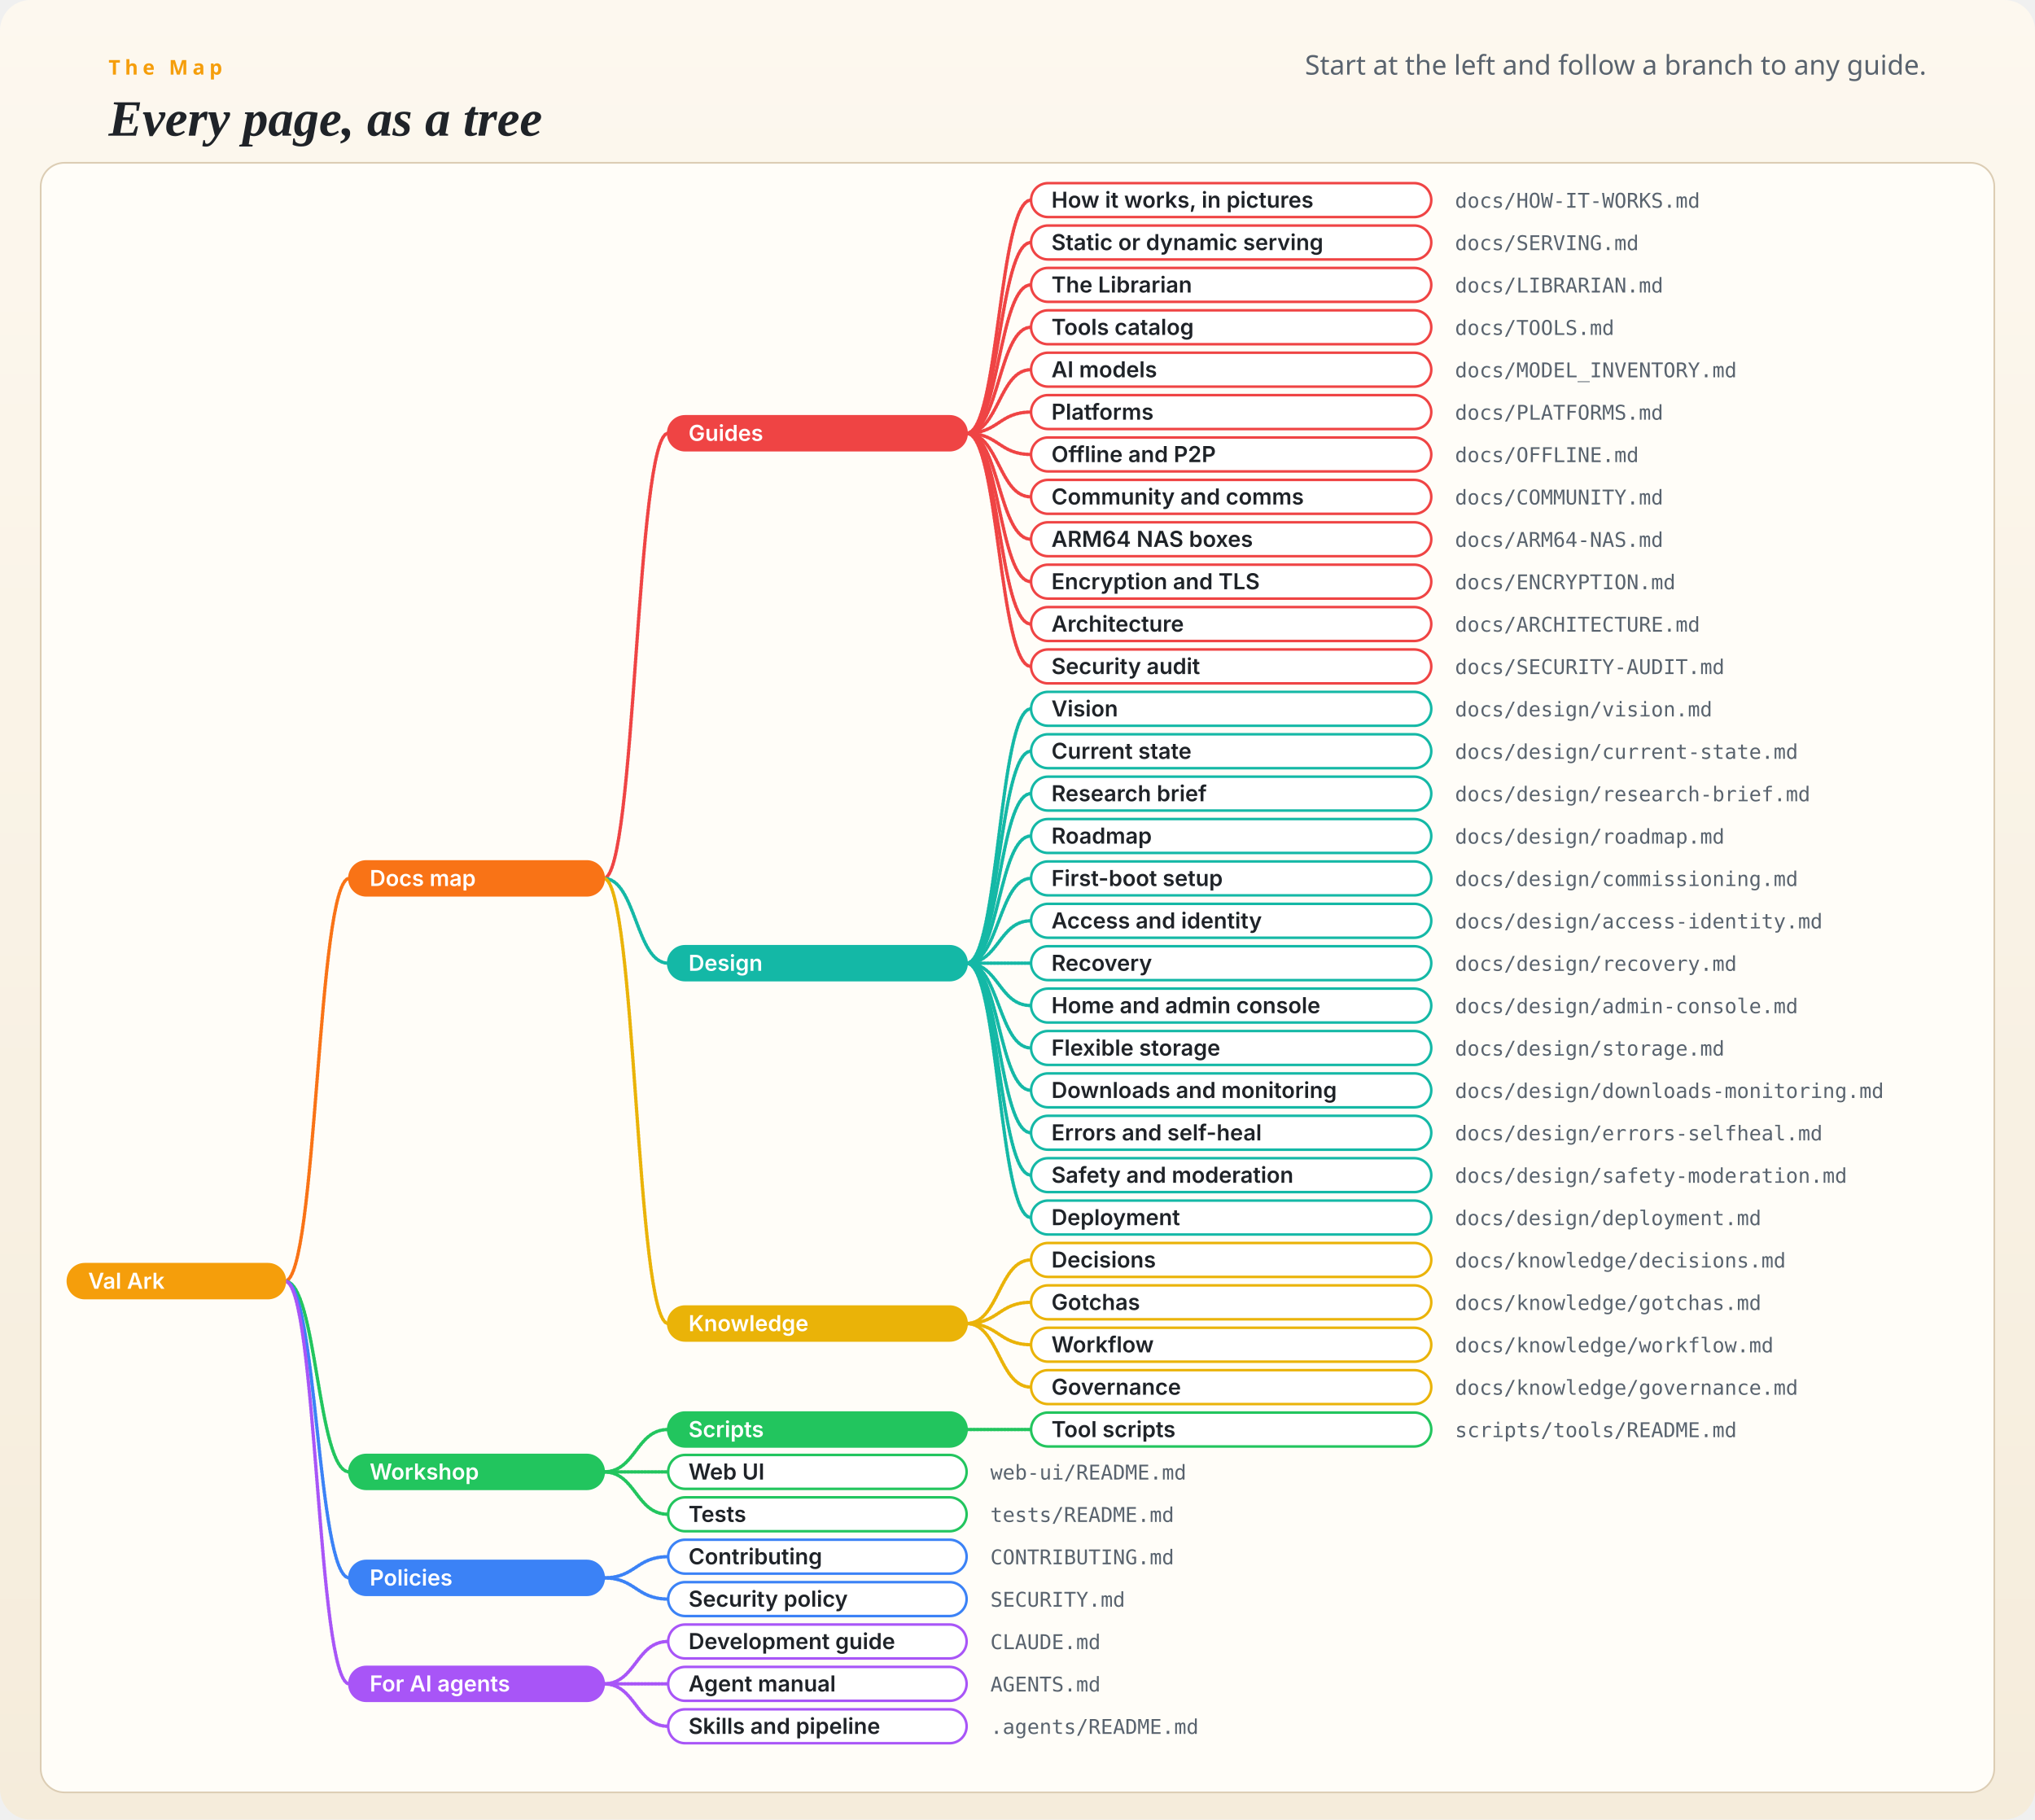
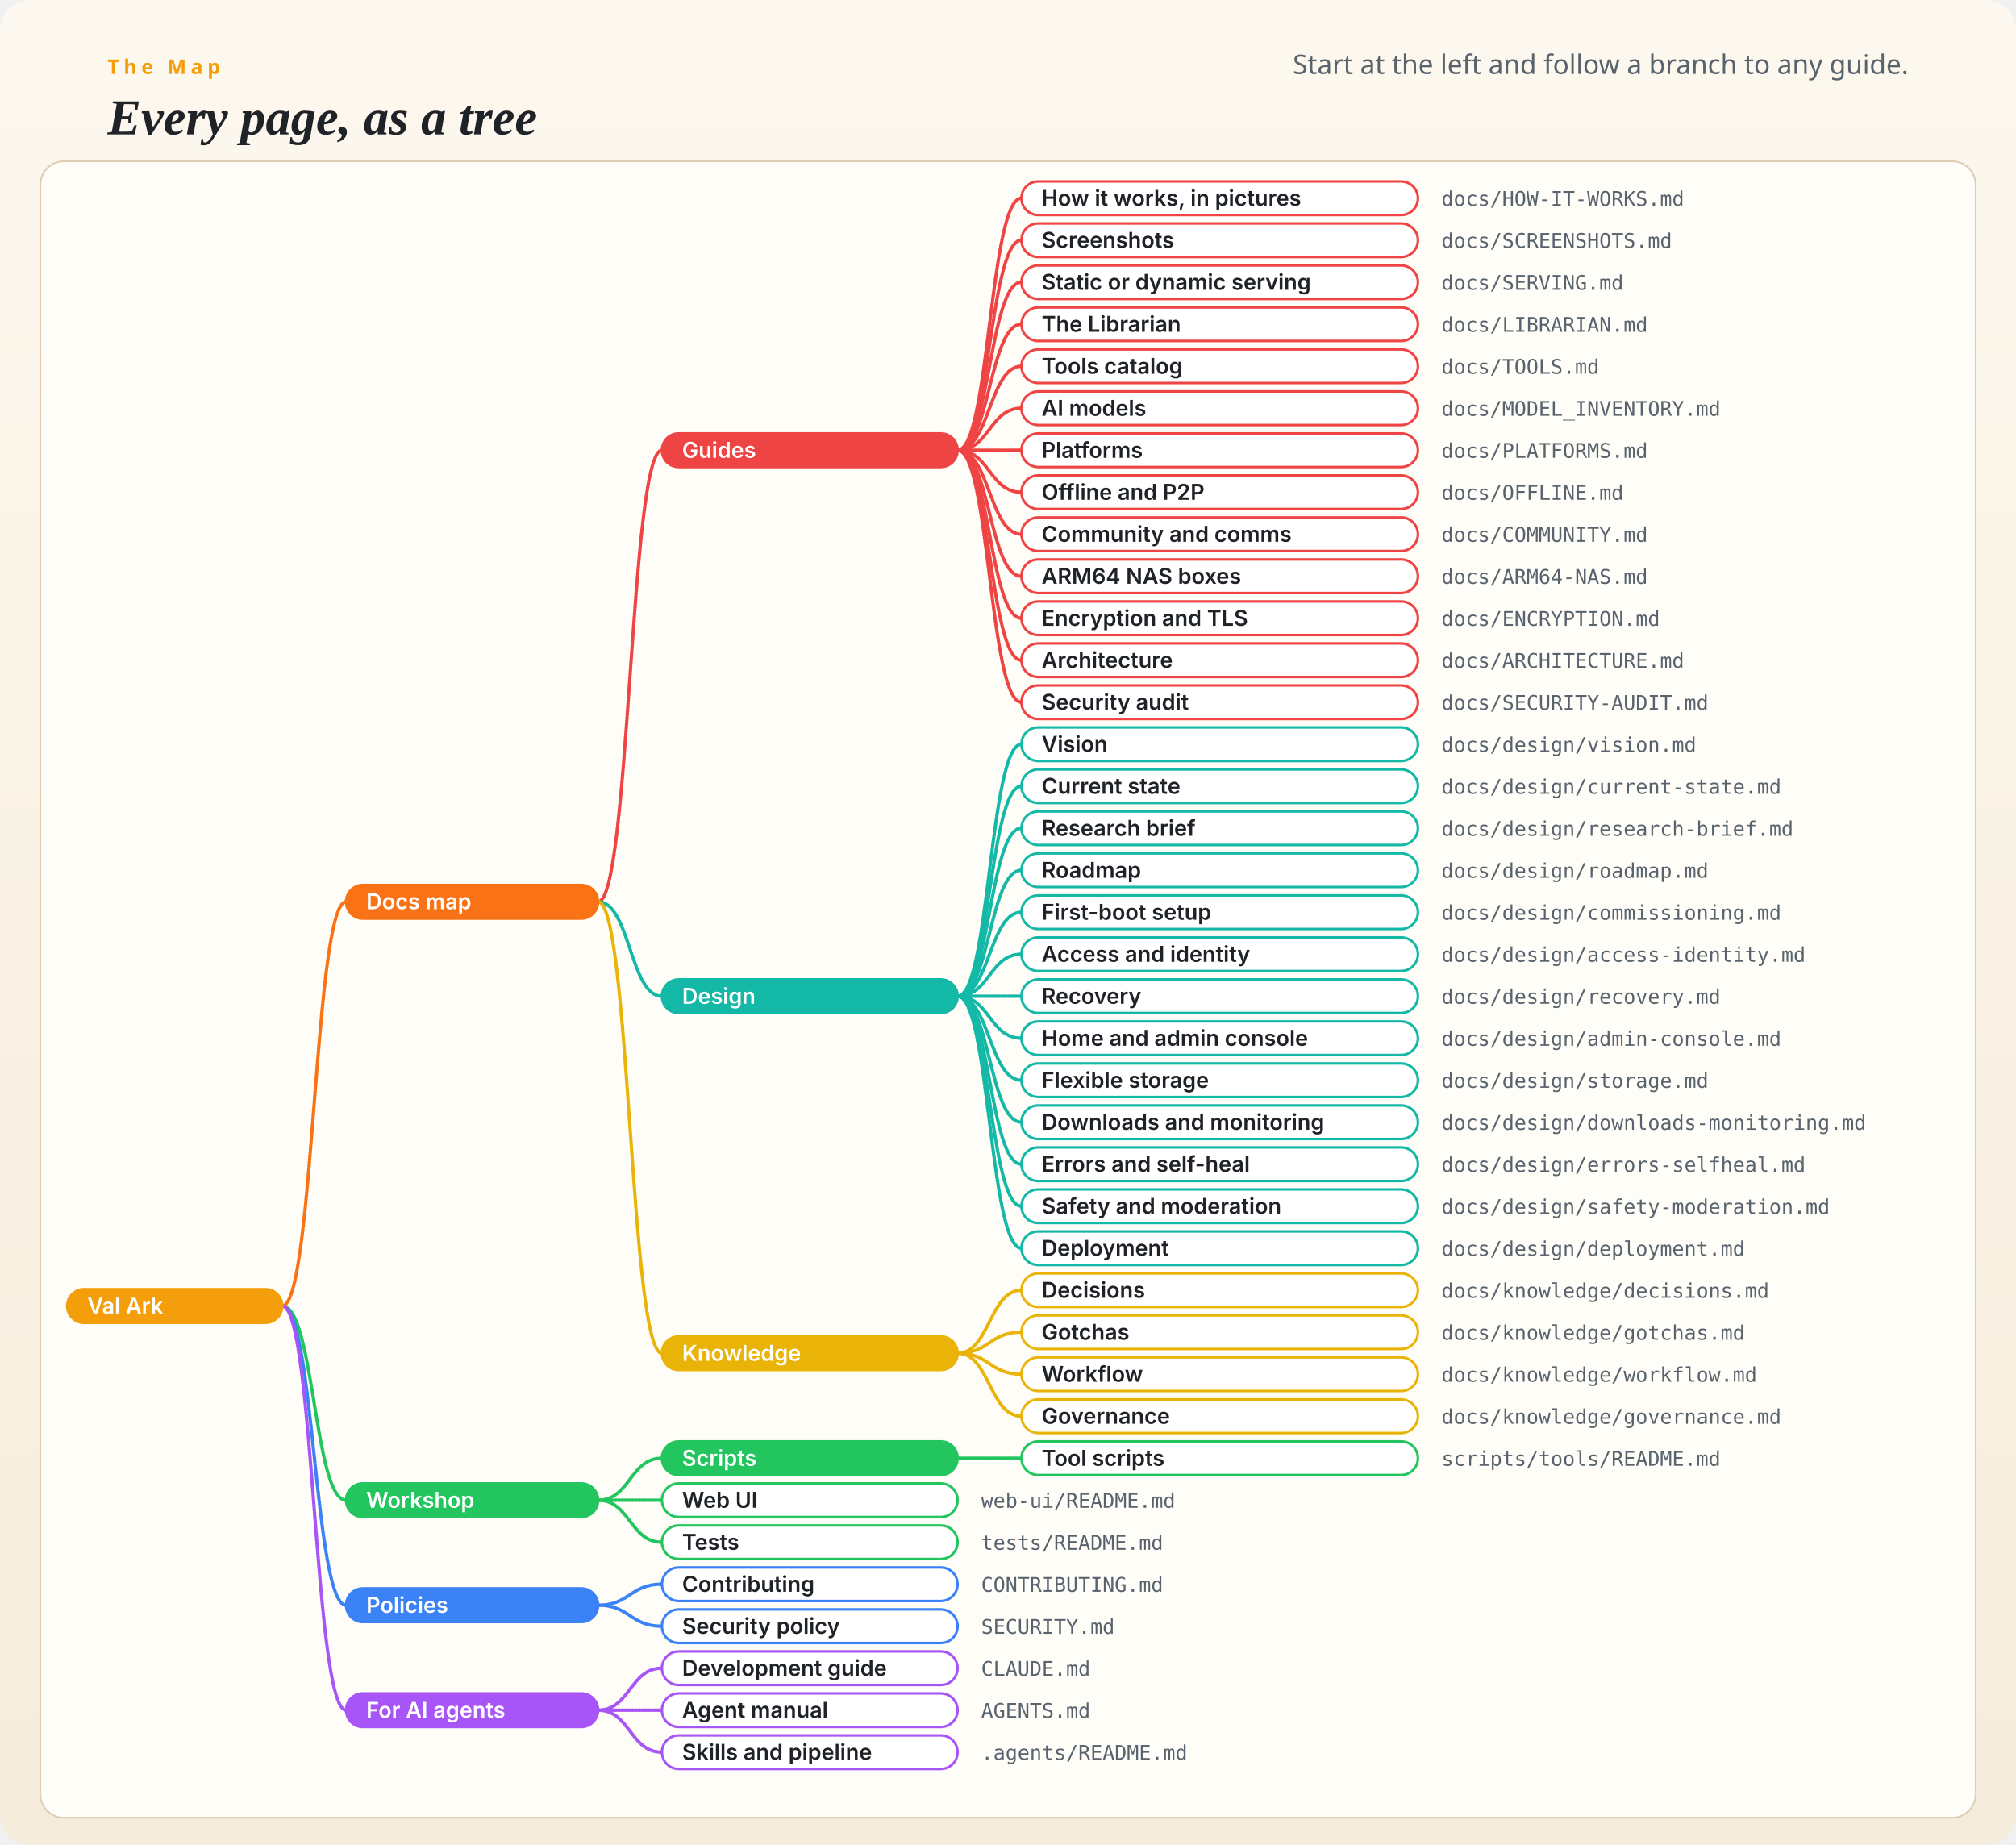
- <svg xmlns="http://www.w3.org/2000/svg" viewBox="0 0 1200 1073" width="1200" height="1073" role="img" aria-label="Val Ark: every page, as a tree">
+ <svg xmlns="http://www.w3.org/2000/svg" viewBox="0 0 1200 1098" width="1200" height="1098" role="img" aria-label="Val Ark: every page, as a tree">
  <defs>
    <linearGradient id="bg" x1="0" y1="0" x2="0" y2="1">
      <stop offset="0" stop-color="#fdf8ef" />
      <stop offset="1" stop-color="#f5ecdb" />
    </linearGradient>
  </defs>
  <style>
.nd{font:600 13px system-ui,-apple-system,'Segoe UI',sans-serif;fill:#1f2328}
.pa{font:12px ui-monospace,SFMono-Regular,Menlo,monospace;fill:#59636e}
.ch{font:700 12px system-ui,sans-serif;letter-spacing:.22em;fill:#f59e0b;text-transform:uppercase}
.tt{font:italic 600 30px Georgia,'Times New Roman',serif;fill:#1f2328}
.st{font:16px system-ui,sans-serif;fill:#59636e}
.br{fill:none;stroke-width:2;stroke-linecap:round;stroke-dasharray:1;animation:draw 0.7s ease-out both}
.pop{transform-box:fill-box;transform-origin:0 50%;animation:pop .55s cubic-bezier(.3,1.4,.5,1) both}
@keyframes draw{from{stroke-dashoffset:1}to{stroke-dashoffset:0}}
@keyframes pop{from{transform:scaleX(.05);opacity:0}to{transform:none;opacity:1}}
@media (prefers-reduced-motion:reduce){*{animation:none!important}}
</style>
-   <rect width="1200" height="1073" rx="18" fill="url(#bg)" />
-   <rect x="24" y="96" width="1152" height="961" rx="14" fill="#fffdf8" stroke="#dccdb4" />
+   <rect width="1200" height="1098" rx="18" fill="url(#bg)" />
+   <rect x="24" y="96" width="1152" height="986" rx="14" fill="#fffdf8" stroke="#dccdb4" />
  <text x="64" y="44" class="ch">The Map</text>
  <text x="64" y="80" class="tt">Every page, as a tree</text>
  <text x="1136" y="44" class="st" text-anchor="end">Start at the left and follow a branch to any guide.</text>
-   <path d="M570 255.5C589.0 255.5 589.0 118.0 608 118.0" pathLength="1" class="br" stroke="#ef4444" style="animation-delay:1.10s" />
-   <path d="M570 255.5C589.0 255.5 589.0 143.0 608 143.0" pathLength="1" class="br" stroke="#ef4444" style="animation-delay:1.10s" />
-   <path d="M570 255.5C589.0 255.5 589.0 168.0 608 168.0" pathLength="1" class="br" stroke="#ef4444" style="animation-delay:1.10s" />
-   <path d="M570 255.5C589.0 255.5 589.0 193.0 608 193.0" pathLength="1" class="br" stroke="#ef4444" style="animation-delay:1.10s" />
-   <path d="M570 255.5C589.0 255.5 589.0 218.0 608 218.0" pathLength="1" class="br" stroke="#ef4444" style="animation-delay:1.10s" />
-   <path d="M570 255.5C589.0 255.5 589.0 243.0 608 243.0" pathLength="1" class="br" stroke="#ef4444" style="animation-delay:1.10s" />
-   <path d="M570 255.5C589.0 255.5 589.0 268.0 608 268.0" pathLength="1" class="br" stroke="#ef4444" style="animation-delay:1.10s" />
-   <path d="M570 255.5C589.0 255.5 589.0 293.0 608 293.0" pathLength="1" class="br" stroke="#ef4444" style="animation-delay:1.10s" />
-   <path d="M570 255.5C589.0 255.5 589.0 318.0 608 318.0" pathLength="1" class="br" stroke="#ef4444" style="animation-delay:1.10s" />
-   <path d="M570 255.5C589.0 255.5 589.0 343.0 608 343.0" pathLength="1" class="br" stroke="#ef4444" style="animation-delay:1.10s" />
-   <path d="M570 255.5C589.0 255.5 589.0 368.0 608 368.0" pathLength="1" class="br" stroke="#ef4444" style="animation-delay:1.10s" />
-   <path d="M570 255.5C589.0 255.5 589.0 393.0 608 393.0" pathLength="1" class="br" stroke="#ef4444" style="animation-delay:1.10s" />
-   <path d="M570 568.0C589.0 568.0 589.0 418.0 608 418.0" pathLength="1" class="br" stroke="#14b8a6" style="animation-delay:1.10s" />
-   <path d="M570 568.0C589.0 568.0 589.0 443.0 608 443.0" pathLength="1" class="br" stroke="#14b8a6" style="animation-delay:1.10s" />
-   <path d="M570 568.0C589.0 568.0 589.0 468.0 608 468.0" pathLength="1" class="br" stroke="#14b8a6" style="animation-delay:1.10s" />
-   <path d="M570 568.0C589.0 568.0 589.0 493.0 608 493.0" pathLength="1" class="br" stroke="#14b8a6" style="animation-delay:1.10s" />
-   <path d="M570 568.0C589.0 568.0 589.0 518.0 608 518.0" pathLength="1" class="br" stroke="#14b8a6" style="animation-delay:1.10s" />
-   <path d="M570 568.0C589.0 568.0 589.0 543.0 608 543.0" pathLength="1" class="br" stroke="#14b8a6" style="animation-delay:1.10s" />
-   <path d="M570 568.0C589.0 568.0 589.0 568.0 608 568.0" pathLength="1" class="br" stroke="#14b8a6" style="animation-delay:1.10s" />
-   <path d="M570 568.0C589.0 568.0 589.0 593.0 608 593.0" pathLength="1" class="br" stroke="#14b8a6" style="animation-delay:1.10s" />
-   <path d="M570 568.0C589.0 568.0 589.0 618.0 608 618.0" pathLength="1" class="br" stroke="#14b8a6" style="animation-delay:1.10s" />
-   <path d="M570 568.0C589.0 568.0 589.0 643.0 608 643.0" pathLength="1" class="br" stroke="#14b8a6" style="animation-delay:1.10s" />
-   <path d="M570 568.0C589.0 568.0 589.0 668.0 608 668.0" pathLength="1" class="br" stroke="#14b8a6" style="animation-delay:1.10s" />
-   <path d="M570 568.0C589.0 568.0 589.0 693.0 608 693.0" pathLength="1" class="br" stroke="#14b8a6" style="animation-delay:1.10s" />
-   <path d="M570 568.0C589.0 568.0 589.0 718.0 608 718.0" pathLength="1" class="br" stroke="#14b8a6" style="animation-delay:1.10s" />
-   <path d="M570 780.5C589.0 780.5 589.0 743.0 608 743.0" pathLength="1" class="br" stroke="#eab308" style="animation-delay:1.10s" />
-   <path d="M570 780.5C589.0 780.5 589.0 768.0 608 768.0" pathLength="1" class="br" stroke="#eab308" style="animation-delay:1.10s" />
-   <path d="M570 780.5C589.0 780.5 589.0 793.0 608 793.0" pathLength="1" class="br" stroke="#eab308" style="animation-delay:1.10s" />
-   <path d="M570 780.5C589.0 780.5 589.0 818.0 608 818.0" pathLength="1" class="br" stroke="#eab308" style="animation-delay:1.10s" />
-   <path d="M356 518.0C375.0 518.0 375.0 255.5 394 255.5" pathLength="1" class="br" stroke="#ef4444" style="animation-delay:0.65s" />
-   <path d="M356 518.0C375.0 518.0 375.0 568.0 394 568.0" pathLength="1" class="br" stroke="#14b8a6" style="animation-delay:0.65s" />
-   <path d="M356 518.0C375.0 518.0 375.0 780.5 394 780.5" pathLength="1" class="br" stroke="#eab308" style="animation-delay:0.65s" />
-   <path d="M570 843.0C589.0 843.0 589.0 843.0 608 843.0" pathLength="1" class="br" stroke="#22c55e" style="animation-delay:1.10s" />
-   <path d="M356 868.0C375.0 868.0 375.0 843.0 394 843.0" pathLength="1" class="br" stroke="#22c55e" style="animation-delay:0.65s" />
-   <path d="M356 868.0C375.0 868.0 375.0 868.0 394 868.0" pathLength="1" class="br" stroke="#22c55e" style="animation-delay:0.65s" />
-   <path d="M356 868.0C375.0 868.0 375.0 893.0 394 893.0" pathLength="1" class="br" stroke="#22c55e" style="animation-delay:0.65s" />
-   <path d="M356 930.5C375.0 930.5 375.0 918.0 394 918.0" pathLength="1" class="br" stroke="#3b82f6" style="animation-delay:0.65s" />
-   <path d="M356 930.5C375.0 930.5 375.0 943.0 394 943.0" pathLength="1" class="br" stroke="#3b82f6" style="animation-delay:0.65s" />
-   <path d="M356 993.0C375.0 993.0 375.0 968.0 394 968.0" pathLength="1" class="br" stroke="#a855f7" style="animation-delay:0.65s" />
-   <path d="M356 993.0C375.0 993.0 375.0 993.0 394 993.0" pathLength="1" class="br" stroke="#a855f7" style="animation-delay:0.65s" />
-   <path d="M356 993.0C375.0 993.0 375.0 1018.0 394 1018.0" pathLength="1" class="br" stroke="#a855f7" style="animation-delay:0.65s" />
-   <path d="M168 755.5C187.0 755.5 187.0 518.0 206 518.0" pathLength="1" class="br" stroke="#f97316" style="animation-delay:0.20s" />
-   <path d="M168 755.5C187.0 755.5 187.0 868.0 206 868.0" pathLength="1" class="br" stroke="#22c55e" style="animation-delay:0.20s" />
-   <path d="M168 755.5C187.0 755.5 187.0 930.5 206 930.5" pathLength="1" class="br" stroke="#3b82f6" style="animation-delay:0.20s" />
-   <path d="M168 755.5C187.0 755.5 187.0 993.0 206 993.0" pathLength="1" class="br" stroke="#a855f7" style="animation-delay:0.20s" />
+   <path d="M570 268.0C589.0 268.0 589.0 118.0 608 118.0" pathLength="1" class="br" stroke="#ef4444" style="animation-delay:1.10s" />
+   <path d="M570 268.0C589.0 268.0 589.0 143.0 608 143.0" pathLength="1" class="br" stroke="#ef4444" style="animation-delay:1.10s" />
+   <path d="M570 268.0C589.0 268.0 589.0 168.0 608 168.0" pathLength="1" class="br" stroke="#ef4444" style="animation-delay:1.10s" />
+   <path d="M570 268.0C589.0 268.0 589.0 193.0 608 193.0" pathLength="1" class="br" stroke="#ef4444" style="animation-delay:1.10s" />
+   <path d="M570 268.0C589.0 268.0 589.0 218.0 608 218.0" pathLength="1" class="br" stroke="#ef4444" style="animation-delay:1.10s" />
+   <path d="M570 268.0C589.0 268.0 589.0 243.0 608 243.0" pathLength="1" class="br" stroke="#ef4444" style="animation-delay:1.10s" />
+   <path d="M570 268.0C589.0 268.0 589.0 268.0 608 268.0" pathLength="1" class="br" stroke="#ef4444" style="animation-delay:1.10s" />
+   <path d="M570 268.0C589.0 268.0 589.0 293.0 608 293.0" pathLength="1" class="br" stroke="#ef4444" style="animation-delay:1.10s" />
+   <path d="M570 268.0C589.0 268.0 589.0 318.0 608 318.0" pathLength="1" class="br" stroke="#ef4444" style="animation-delay:1.10s" />
+   <path d="M570 268.0C589.0 268.0 589.0 343.0 608 343.0" pathLength="1" class="br" stroke="#ef4444" style="animation-delay:1.10s" />
+   <path d="M570 268.0C589.0 268.0 589.0 368.0 608 368.0" pathLength="1" class="br" stroke="#ef4444" style="animation-delay:1.10s" />
+   <path d="M570 268.0C589.0 268.0 589.0 393.0 608 393.0" pathLength="1" class="br" stroke="#ef4444" style="animation-delay:1.10s" />
+   <path d="M570 268.0C589.0 268.0 589.0 418.0 608 418.0" pathLength="1" class="br" stroke="#ef4444" style="animation-delay:1.10s" />
+   <path d="M570 593.0C589.0 593.0 589.0 443.0 608 443.0" pathLength="1" class="br" stroke="#14b8a6" style="animation-delay:1.10s" />
+   <path d="M570 593.0C589.0 593.0 589.0 468.0 608 468.0" pathLength="1" class="br" stroke="#14b8a6" style="animation-delay:1.10s" />
+   <path d="M570 593.0C589.0 593.0 589.0 493.0 608 493.0" pathLength="1" class="br" stroke="#14b8a6" style="animation-delay:1.10s" />
+   <path d="M570 593.0C589.0 593.0 589.0 518.0 608 518.0" pathLength="1" class="br" stroke="#14b8a6" style="animation-delay:1.10s" />
+   <path d="M570 593.0C589.0 593.0 589.0 543.0 608 543.0" pathLength="1" class="br" stroke="#14b8a6" style="animation-delay:1.10s" />
+   <path d="M570 593.0C589.0 593.0 589.0 568.0 608 568.0" pathLength="1" class="br" stroke="#14b8a6" style="animation-delay:1.10s" />
+   <path d="M570 593.0C589.0 593.0 589.0 593.0 608 593.0" pathLength="1" class="br" stroke="#14b8a6" style="animation-delay:1.10s" />
+   <path d="M570 593.0C589.0 593.0 589.0 618.0 608 618.0" pathLength="1" class="br" stroke="#14b8a6" style="animation-delay:1.10s" />
+   <path d="M570 593.0C589.0 593.0 589.0 643.0 608 643.0" pathLength="1" class="br" stroke="#14b8a6" style="animation-delay:1.10s" />
+   <path d="M570 593.0C589.0 593.0 589.0 668.0 608 668.0" pathLength="1" class="br" stroke="#14b8a6" style="animation-delay:1.10s" />
+   <path d="M570 593.0C589.0 593.0 589.0 693.0 608 693.0" pathLength="1" class="br" stroke="#14b8a6" style="animation-delay:1.10s" />
+   <path d="M570 593.0C589.0 593.0 589.0 718.0 608 718.0" pathLength="1" class="br" stroke="#14b8a6" style="animation-delay:1.10s" />
+   <path d="M570 593.0C589.0 593.0 589.0 743.0 608 743.0" pathLength="1" class="br" stroke="#14b8a6" style="animation-delay:1.10s" />
+   <path d="M570 805.5C589.0 805.5 589.0 768.0 608 768.0" pathLength="1" class="br" stroke="#eab308" style="animation-delay:1.10s" />
+   <path d="M570 805.5C589.0 805.5 589.0 793.0 608 793.0" pathLength="1" class="br" stroke="#eab308" style="animation-delay:1.10s" />
+   <path d="M570 805.5C589.0 805.5 589.0 818.0 608 818.0" pathLength="1" class="br" stroke="#eab308" style="animation-delay:1.10s" />
+   <path d="M570 805.5C589.0 805.5 589.0 843.0 608 843.0" pathLength="1" class="br" stroke="#eab308" style="animation-delay:1.10s" />
+   <path d="M356 536.8C375.0 536.8 375.0 268.0 394 268.0" pathLength="1" class="br" stroke="#ef4444" style="animation-delay:0.65s" />
+   <path d="M356 536.8C375.0 536.8 375.0 593.0 394 593.0" pathLength="1" class="br" stroke="#14b8a6" style="animation-delay:0.65s" />
+   <path d="M356 536.8C375.0 536.8 375.0 805.5 394 805.5" pathLength="1" class="br" stroke="#eab308" style="animation-delay:0.65s" />
+   <path d="M570 868.0C589.0 868.0 589.0 868.0 608 868.0" pathLength="1" class="br" stroke="#22c55e" style="animation-delay:1.10s" />
+   <path d="M356 893.0C375.0 893.0 375.0 868.0 394 868.0" pathLength="1" class="br" stroke="#22c55e" style="animation-delay:0.65s" />
+   <path d="M356 893.0C375.0 893.0 375.0 893.0 394 893.0" pathLength="1" class="br" stroke="#22c55e" style="animation-delay:0.65s" />
+   <path d="M356 893.0C375.0 893.0 375.0 918.0 394 918.0" pathLength="1" class="br" stroke="#22c55e" style="animation-delay:0.65s" />
+   <path d="M356 955.5C375.0 955.5 375.0 943.0 394 943.0" pathLength="1" class="br" stroke="#3b82f6" style="animation-delay:0.65s" />
+   <path d="M356 955.5C375.0 955.5 375.0 968.0 394 968.0" pathLength="1" class="br" stroke="#3b82f6" style="animation-delay:0.65s" />
+   <path d="M356 1018.0C375.0 1018.0 375.0 993.0 394 993.0" pathLength="1" class="br" stroke="#a855f7" style="animation-delay:0.65s" />
+   <path d="M356 1018.0C375.0 1018.0 375.0 1018.0 394 1018.0" pathLength="1" class="br" stroke="#a855f7" style="animation-delay:0.65s" />
+   <path d="M356 1018.0C375.0 1018.0 375.0 1043.0 394 1043.0" pathLength="1" class="br" stroke="#a855f7" style="animation-delay:0.65s" />
+   <path d="M168 777.4C187.0 777.4 187.0 536.8 206 536.8" pathLength="1" class="br" stroke="#f97316" style="animation-delay:0.20s" />
+   <path d="M168 777.4C187.0 777.4 187.0 893.0 206 893.0" pathLength="1" class="br" stroke="#22c55e" style="animation-delay:0.20s" />
+   <path d="M168 777.4C187.0 777.4 187.0 955.5 206 955.5" pathLength="1" class="br" stroke="#3b82f6" style="animation-delay:0.20s" />
+   <path d="M168 777.4C187.0 777.4 187.0 1018.0 206 1018.0" pathLength="1" class="br" stroke="#a855f7" style="animation-delay:0.20s" />
  <g class="pop" style="animation-delay:0.31s">
-     <rect x="40" y="745.5" width="128" height="20" rx="10" fill="#f59e0b" stroke="#f59e0b" stroke-width="1.5" />
-     <text x="52" y="760.0" class="nd" style="fill:#fff">Val Ark</text>
-   </g>
-   <g class="pop" style="animation-delay:0.69s">
-     <rect x="206" y="508.0" width="150" height="20" rx="10" fill="#f97316" stroke="#f97316" stroke-width="1.5" />
-     <text x="218" y="522.5" class="nd" style="fill:#fff">Docs map</text>
+     <rect x="40" y="767.4" width="128" height="20" rx="10" fill="#f59e0b" stroke="#f59e0b" stroke-width="1.5" />
+     <text x="52" y="781.9" class="nd" style="fill:#fff">Val Ark</text>
+   </g>
+   <g class="pop" style="animation-delay:0.70s">
+     <rect x="206" y="526.8" width="150" height="20" rx="10" fill="#f97316" stroke="#f97316" stroke-width="1.5" />
+     <text x="218" y="541.2" class="nd" style="fill:#fff">Docs map</text>
  </g>
  <g class="pop" style="animation-delay:0.79s">
-     <rect x="206" y="858.0" width="150" height="20" rx="10" fill="#22c55e" stroke="#22c55e" stroke-width="1.5" />
-     <text x="218" y="872.5" class="nd" style="fill:#fff">Workshop</text>
+     <rect x="206" y="883.0" width="150" height="20" rx="10" fill="#22c55e" stroke="#22c55e" stroke-width="1.5" />
+     <text x="218" y="897.5" class="nd" style="fill:#fff">Workshop</text>
  </g>
  <g class="pop" style="animation-delay:0.81s">
-     <rect x="206" y="920.5" width="150" height="20" rx="10" fill="#3b82f6" stroke="#3b82f6" stroke-width="1.5" />
-     <text x="218" y="935.0" class="nd" style="fill:#fff">Policies</text>
+     <rect x="206" y="945.5" width="150" height="20" rx="10" fill="#3b82f6" stroke="#3b82f6" stroke-width="1.5" />
+     <text x="218" y="960.0" class="nd" style="fill:#fff">Policies</text>
  </g>
  <g class="pop" style="animation-delay:0.83s">
-     <rect x="206" y="983.0" width="150" height="20" rx="10" fill="#a855f7" stroke="#a855f7" stroke-width="1.5" />
-     <text x="218" y="997.5" class="nd" style="fill:#fff">For AI agents</text>
+     <rect x="206" y="1008.0" width="150" height="20" rx="10" fill="#a855f7" stroke="#a855f7" stroke-width="1.5" />
+     <text x="218" y="1022.5" class="nd" style="fill:#fff">For AI agents</text>
  </g>
  <g class="pop" style="animation-delay:1.07s">
-     <rect x="394" y="245.5" width="176" height="20" rx="10" fill="#ef4444" stroke="#ef4444" stroke-width="1.5" />
-     <text x="406" y="260.0" class="nd" style="fill:#fff">Guides</text>
+     <rect x="394" y="258.0" width="176" height="20" rx="10" fill="#ef4444" stroke="#ef4444" stroke-width="1.5" />
+     <text x="406" y="272.5" class="nd" style="fill:#fff">Guides</text>
  </g>
  <g class="pop" style="animation-delay:1.16s">
-     <rect x="394" y="558.0" width="176" height="20" rx="10" fill="#14b8a6" stroke="#14b8a6" stroke-width="1.5" />
-     <text x="406" y="572.5" class="nd" style="fill:#fff">Design</text>
+     <rect x="394" y="583.0" width="176" height="20" rx="10" fill="#14b8a6" stroke="#14b8a6" stroke-width="1.5" />
+     <text x="406" y="597.5" class="nd" style="fill:#fff">Design</text>
  </g>
  <g class="pop" style="animation-delay:1.22s">
-     <rect x="394" y="770.5" width="176" height="20" rx="10" fill="#eab308" stroke="#eab308" stroke-width="1.5" />
-     <text x="406" y="785.0" class="nd" style="fill:#fff">Knowledge</text>
+     <rect x="394" y="795.5" width="176" height="20" rx="10" fill="#eab308" stroke="#eab308" stroke-width="1.5" />
+     <text x="406" y="810.0" class="nd" style="fill:#fff">Knowledge</text>
  </g>
  <g class="pop" style="animation-delay:1.24s">
-     <rect x="394" y="833.0" width="176" height="20" rx="10" fill="#22c55e" stroke="#22c55e" stroke-width="1.5" />
-     <text x="406" y="847.5" class="nd" style="fill:#fff">Scripts</text>
+     <rect x="394" y="858.0" width="176" height="20" rx="10" fill="#22c55e" stroke="#22c55e" stroke-width="1.5" />
+     <text x="406" y="872.5" class="nd" style="fill:#fff">Scripts</text>
  </g>
  <g class="pop" style="animation-delay:1.24s">
-     <rect x="394" y="858.0" width="176" height="20" rx="10" fill="#ffffff" stroke="#22c55e" stroke-width="1.5" />
-     <text x="406" y="872.5" class="nd" style="fill:#1f2328">Web UI</text>
-     <text x="584" y="872.5" class="pa">web-ui/README.md</text>
+     <rect x="394" y="883.0" width="176" height="20" rx="10" fill="#ffffff" stroke="#22c55e" stroke-width="1.5" />
+     <text x="406" y="897.5" class="nd" style="fill:#1f2328">Web UI</text>
+     <text x="584" y="897.5" class="pa">web-ui/README.md</text>
  </g>
  <g class="pop" style="animation-delay:1.25s">
-     <rect x="394" y="883.0" width="176" height="20" rx="10" fill="#ffffff" stroke="#22c55e" stroke-width="1.5" />
-     <text x="406" y="897.5" class="nd" style="fill:#1f2328">Tests</text>
-     <text x="584" y="897.5" class="pa">tests/README.md</text>
-   </g>
-   <g class="pop" style="animation-delay:1.26s">
-     <rect x="394" y="908.0" width="176" height="20" rx="10" fill="#ffffff" stroke="#3b82f6" stroke-width="1.5" />
-     <text x="406" y="922.5" class="nd" style="fill:#1f2328">Contributing</text>
-     <text x="584" y="922.5" class="pa">CONTRIBUTING.md</text>
+     <rect x="394" y="908.0" width="176" height="20" rx="10" fill="#ffffff" stroke="#22c55e" stroke-width="1.5" />
+     <text x="406" y="922.5" class="nd" style="fill:#1f2328">Tests</text>
+     <text x="584" y="922.5" class="pa">tests/README.md</text>
  </g>
  <g class="pop" style="animation-delay:1.26s">
    <rect x="394" y="933.0" width="176" height="20" rx="10" fill="#ffffff" stroke="#3b82f6" stroke-width="1.5" />
-     <text x="406" y="947.5" class="nd" style="fill:#1f2328">Security policy</text>
-     <text x="584" y="947.5" class="pa">SECURITY.md</text>
+     <text x="406" y="947.5" class="nd" style="fill:#1f2328">Contributing</text>
+     <text x="584" y="947.5" class="pa">CONTRIBUTING.md</text>
+   </g>
+   <g class="pop" style="animation-delay:1.26s">
+     <rect x="394" y="958.0" width="176" height="20" rx="10" fill="#ffffff" stroke="#3b82f6" stroke-width="1.5" />
+     <text x="406" y="972.5" class="nd" style="fill:#1f2328">Security policy</text>
+     <text x="584" y="972.5" class="pa">SECURITY.md</text>
  </g>
  <g class="pop" style="animation-delay:1.27s">
-     <rect x="394" y="958.0" width="176" height="20" rx="10" fill="#ffffff" stroke="#a855f7" stroke-width="1.5" />
-     <text x="406" y="972.5" class="nd" style="fill:#1f2328">Development guide</text>
-     <text x="584" y="972.5" class="pa">CLAUDE.md</text>
-   </g>
-   <g class="pop" style="animation-delay:1.28s">
    <rect x="394" y="983.0" width="176" height="20" rx="10" fill="#ffffff" stroke="#a855f7" stroke-width="1.5" />
-     <text x="406" y="997.5" class="nd" style="fill:#1f2328">Agent manual</text>
-     <text x="584" y="997.5" class="pa">AGENTS.md</text>
+     <text x="406" y="997.5" class="nd" style="fill:#1f2328">Development guide</text>
+     <text x="584" y="997.5" class="pa">CLAUDE.md</text>
  </g>
  <g class="pop" style="animation-delay:1.28s">
    <rect x="394" y="1008.0" width="176" height="20" rx="10" fill="#ffffff" stroke="#a855f7" stroke-width="1.5" />
-     <text x="406" y="1022.5" class="nd" style="fill:#1f2328">Skills and pipeline</text>
-     <text x="584" y="1022.5" class="pa">.agents/README.md</text>
+     <text x="406" y="1022.5" class="nd" style="fill:#1f2328">Agent manual</text>
+     <text x="584" y="1022.5" class="pa">AGENTS.md</text>
+   </g>
+   <g class="pop" style="animation-delay:1.28s">
+     <rect x="394" y="1033.0" width="176" height="20" rx="10" fill="#ffffff" stroke="#a855f7" stroke-width="1.5" />
+     <text x="406" y="1047.5" class="nd" style="fill:#1f2328">Skills and pipeline</text>
+     <text x="584" y="1047.5" class="pa">.agents/README.md</text>
  </g>
  <g class="pop" style="animation-delay:1.48s">
    <rect x="608" y="108.0" width="236" height="20" rx="10" fill="#ffffff" stroke="#ef4444" stroke-width="1.5" />
    <text x="620" y="122.5" class="nd" style="fill:#1f2328">How it works, in pictures</text>
    <text x="858" y="122.5" class="pa">docs/HOW-IT-WORKS.md</text>
  </g>
  <g class="pop" style="animation-delay:1.49s">
    <rect x="608" y="133.0" width="236" height="20" rx="10" fill="#ffffff" stroke="#ef4444" stroke-width="1.5" />
-     <text x="620" y="147.5" class="nd" style="fill:#1f2328">Static or dynamic serving</text>
-     <text x="858" y="147.5" class="pa">docs/SERVING.md</text>
+     <text x="620" y="147.5" class="nd" style="fill:#1f2328">Screenshots</text>
+     <text x="858" y="147.5" class="pa">docs/SCREENSHOTS.md</text>
  </g>
  <g class="pop" style="animation-delay:1.50s">
    <rect x="608" y="158.0" width="236" height="20" rx="10" fill="#ffffff" stroke="#ef4444" stroke-width="1.5" />
-     <text x="620" y="172.5" class="nd" style="fill:#1f2328">The Librarian</text>
-     <text x="858" y="172.5" class="pa">docs/LIBRARIAN.md</text>
+     <text x="620" y="172.5" class="nd" style="fill:#1f2328">Static or dynamic serving</text>
+     <text x="858" y="172.5" class="pa">docs/SERVING.md</text>
  </g>
  <g class="pop" style="animation-delay:1.50s">
    <rect x="608" y="183.0" width="236" height="20" rx="10" fill="#ffffff" stroke="#ef4444" stroke-width="1.5" />
-     <text x="620" y="197.5" class="nd" style="fill:#1f2328">Tools catalog</text>
-     <text x="858" y="197.5" class="pa">docs/TOOLS.md</text>
+     <text x="620" y="197.5" class="nd" style="fill:#1f2328">The Librarian</text>
+     <text x="858" y="197.5" class="pa">docs/LIBRARIAN.md</text>
  </g>
  <g class="pop" style="animation-delay:1.51s">
    <rect x="608" y="208.0" width="236" height="20" rx="10" fill="#ffffff" stroke="#ef4444" stroke-width="1.5" />
-     <text x="620" y="222.5" class="nd" style="fill:#1f2328">AI models</text>
-     <text x="858" y="222.5" class="pa">docs/MODEL_INVENTORY.md</text>
+     <text x="620" y="222.5" class="nd" style="fill:#1f2328">Tools catalog</text>
+     <text x="858" y="222.5" class="pa">docs/TOOLS.md</text>
  </g>
  <g class="pop" style="animation-delay:1.52s">
    <rect x="608" y="233.0" width="236" height="20" rx="10" fill="#ffffff" stroke="#ef4444" stroke-width="1.5" />
-     <text x="620" y="247.5" class="nd" style="fill:#1f2328">Platforms</text>
-     <text x="858" y="247.5" class="pa">docs/PLATFORMS.md</text>
+     <text x="620" y="247.5" class="nd" style="fill:#1f2328">AI models</text>
+     <text x="858" y="247.5" class="pa">docs/MODEL_INVENTORY.md</text>
  </g>
  <g class="pop" style="animation-delay:1.52s">
    <rect x="608" y="258.0" width="236" height="20" rx="10" fill="#ffffff" stroke="#ef4444" stroke-width="1.5" />
-     <text x="620" y="272.5" class="nd" style="fill:#1f2328">Offline and P2P</text>
-     <text x="858" y="272.5" class="pa">docs/OFFLINE.md</text>
+     <text x="620" y="272.5" class="nd" style="fill:#1f2328">Platforms</text>
+     <text x="858" y="272.5" class="pa">docs/PLATFORMS.md</text>
  </g>
  <g class="pop" style="animation-delay:1.53s">
    <rect x="608" y="283.0" width="236" height="20" rx="10" fill="#ffffff" stroke="#ef4444" stroke-width="1.5" />
-     <text x="620" y="297.5" class="nd" style="fill:#1f2328">Community and comms</text>
-     <text x="858" y="297.5" class="pa">docs/COMMUNITY.md</text>
+     <text x="620" y="297.5" class="nd" style="fill:#1f2328">Offline and P2P</text>
+     <text x="858" y="297.5" class="pa">docs/OFFLINE.md</text>
  </g>
  <g class="pop" style="animation-delay:1.54s">
    <rect x="608" y="308.0" width="236" height="20" rx="10" fill="#ffffff" stroke="#ef4444" stroke-width="1.5" />
-     <text x="620" y="322.5" class="nd" style="fill:#1f2328">ARM64 NAS boxes</text>
-     <text x="858" y="322.5" class="pa">docs/ARM64-NAS.md</text>
-   </g>
-   <g class="pop" style="animation-delay:1.55s">
+     <text x="620" y="322.5" class="nd" style="fill:#1f2328">Community and comms</text>
+     <text x="858" y="322.5" class="pa">docs/COMMUNITY.md</text>
+   </g>
+   <g class="pop" style="animation-delay:1.54s">
    <rect x="608" y="333.0" width="236" height="20" rx="10" fill="#ffffff" stroke="#ef4444" stroke-width="1.5" />
-     <text x="620" y="347.5" class="nd" style="fill:#1f2328">Encryption and TLS</text>
-     <text x="858" y="347.5" class="pa">docs/ENCRYPTION.md</text>
+     <text x="620" y="347.5" class="nd" style="fill:#1f2328">ARM64 NAS boxes</text>
+     <text x="858" y="347.5" class="pa">docs/ARM64-NAS.md</text>
  </g>
  <g class="pop" style="animation-delay:1.55s">
    <rect x="608" y="358.0" width="236" height="20" rx="10" fill="#ffffff" stroke="#ef4444" stroke-width="1.5" />
-     <text x="620" y="372.5" class="nd" style="fill:#1f2328">Architecture</text>
-     <text x="858" y="372.5" class="pa">docs/ARCHITECTURE.md</text>
+     <text x="620" y="372.5" class="nd" style="fill:#1f2328">Encryption and TLS</text>
+     <text x="858" y="372.5" class="pa">docs/ENCRYPTION.md</text>
  </g>
  <g class="pop" style="animation-delay:1.56s">
    <rect x="608" y="383.0" width="236" height="20" rx="10" fill="#ffffff" stroke="#ef4444" stroke-width="1.5" />
-     <text x="620" y="397.5" class="nd" style="fill:#1f2328">Security audit</text>
-     <text x="858" y="397.5" class="pa">docs/SECURITY-AUDIT.md</text>
-   </g>
-   <g class="pop" style="animation-delay:1.57s">
-     <rect x="608" y="408.0" width="236" height="20" rx="10" fill="#ffffff" stroke="#14b8a6" stroke-width="1.5" />
-     <text x="620" y="422.5" class="nd" style="fill:#1f2328">Vision</text>
-     <text x="858" y="422.5" class="pa">docs/design/vision.md</text>
+     <text x="620" y="397.5" class="nd" style="fill:#1f2328">Architecture</text>
+     <text x="858" y="397.5" class="pa">docs/ARCHITECTURE.md</text>
+   </g>
+   <g class="pop" style="animation-delay:1.56s">
+     <rect x="608" y="408.0" width="236" height="20" rx="10" fill="#ffffff" stroke="#ef4444" stroke-width="1.5" />
+     <text x="620" y="422.5" class="nd" style="fill:#1f2328">Security audit</text>
+     <text x="858" y="422.5" class="pa">docs/SECURITY-AUDIT.md</text>
  </g>
  <g class="pop" style="animation-delay:1.57s">
    <rect x="608" y="433.0" width="236" height="20" rx="10" fill="#ffffff" stroke="#14b8a6" stroke-width="1.5" />
-     <text x="620" y="447.5" class="nd" style="fill:#1f2328">Current state</text>
-     <text x="858" y="447.5" class="pa">docs/design/current-state.md</text>
+     <text x="620" y="447.5" class="nd" style="fill:#1f2328">Vision</text>
+     <text x="858" y="447.5" class="pa">docs/design/vision.md</text>
  </g>
  <g class="pop" style="animation-delay:1.58s">
    <rect x="608" y="458.0" width="236" height="20" rx="10" fill="#ffffff" stroke="#14b8a6" stroke-width="1.5" />
-     <text x="620" y="472.5" class="nd" style="fill:#1f2328">Research brief</text>
-     <text x="858" y="472.5" class="pa">docs/design/research-brief.md</text>
-   </g>
-   <g class="pop" style="animation-delay:1.59s">
+     <text x="620" y="472.5" class="nd" style="fill:#1f2328">Current state</text>
+     <text x="858" y="472.5" class="pa">docs/design/current-state.md</text>
+   </g>
+   <g class="pop" style="animation-delay:1.58s">
    <rect x="608" y="483.0" width="236" height="20" rx="10" fill="#ffffff" stroke="#14b8a6" stroke-width="1.5" />
-     <text x="620" y="497.5" class="nd" style="fill:#1f2328">Roadmap</text>
-     <text x="858" y="497.5" class="pa">docs/design/roadmap.md</text>
+     <text x="620" y="497.5" class="nd" style="fill:#1f2328">Research brief</text>
+     <text x="858" y="497.5" class="pa">docs/design/research-brief.md</text>
  </g>
  <g class="pop" style="animation-delay:1.59s">
    <rect x="608" y="508.0" width="236" height="20" rx="10" fill="#ffffff" stroke="#14b8a6" stroke-width="1.5" />
-     <text x="620" y="522.5" class="nd" style="fill:#1f2328">First-boot setup</text>
-     <text x="858" y="522.5" class="pa">docs/design/commissioning.md</text>
+     <text x="620" y="522.5" class="nd" style="fill:#1f2328">Roadmap</text>
+     <text x="858" y="522.5" class="pa">docs/design/roadmap.md</text>
  </g>
  <g class="pop" style="animation-delay:1.60s">
    <rect x="608" y="533.0" width="236" height="20" rx="10" fill="#ffffff" stroke="#14b8a6" stroke-width="1.5" />
-     <text x="620" y="547.5" class="nd" style="fill:#1f2328">Access and identity</text>
-     <text x="858" y="547.5" class="pa">docs/design/access-identity.md</text>
+     <text x="620" y="547.5" class="nd" style="fill:#1f2328">First-boot setup</text>
+     <text x="858" y="547.5" class="pa">docs/design/commissioning.md</text>
  </g>
  <g class="pop" style="animation-delay:1.61s">
    <rect x="608" y="558.0" width="236" height="20" rx="10" fill="#ffffff" stroke="#14b8a6" stroke-width="1.5" />
-     <text x="620" y="572.5" class="nd" style="fill:#1f2328">Recovery</text>
-     <text x="858" y="572.5" class="pa">docs/design/recovery.md</text>
-   </g>
-   <g class="pop" style="animation-delay:1.62s">
+     <text x="620" y="572.5" class="nd" style="fill:#1f2328">Access and identity</text>
+     <text x="858" y="572.5" class="pa">docs/design/access-identity.md</text>
+   </g>
+   <g class="pop" style="animation-delay:1.61s">
    <rect x="608" y="583.0" width="236" height="20" rx="10" fill="#ffffff" stroke="#14b8a6" stroke-width="1.5" />
-     <text x="620" y="597.5" class="nd" style="fill:#1f2328">Home and admin console</text>
-     <text x="858" y="597.5" class="pa">docs/design/admin-console.md</text>
+     <text x="620" y="597.5" class="nd" style="fill:#1f2328">Recovery</text>
+     <text x="858" y="597.5" class="pa">docs/design/recovery.md</text>
  </g>
  <g class="pop" style="animation-delay:1.62s">
    <rect x="608" y="608.0" width="236" height="20" rx="10" fill="#ffffff" stroke="#14b8a6" stroke-width="1.5" />
-     <text x="620" y="622.5" class="nd" style="fill:#1f2328">Flexible storage</text>
-     <text x="858" y="622.5" class="pa">docs/design/storage.md</text>
+     <text x="620" y="622.5" class="nd" style="fill:#1f2328">Home and admin console</text>
+     <text x="858" y="622.5" class="pa">docs/design/admin-console.md</text>
  </g>
  <g class="pop" style="animation-delay:1.63s">
    <rect x="608" y="633.0" width="236" height="20" rx="10" fill="#ffffff" stroke="#14b8a6" stroke-width="1.5" />
-     <text x="620" y="647.5" class="nd" style="fill:#1f2328">Downloads and monitoring</text>
-     <text x="858" y="647.5" class="pa">docs/design/downloads-monitoring.md</text>
-   </g>
-   <g class="pop" style="animation-delay:1.64s">
+     <text x="620" y="647.5" class="nd" style="fill:#1f2328">Flexible storage</text>
+     <text x="858" y="647.5" class="pa">docs/design/storage.md</text>
+   </g>
+   <g class="pop" style="animation-delay:1.63s">
    <rect x="608" y="658.0" width="236" height="20" rx="10" fill="#ffffff" stroke="#14b8a6" stroke-width="1.5" />
-     <text x="620" y="672.5" class="nd" style="fill:#1f2328">Errors and self-heal</text>
-     <text x="858" y="672.5" class="pa">docs/design/errors-selfheal.md</text>
+     <text x="620" y="672.5" class="nd" style="fill:#1f2328">Downloads and monitoring</text>
+     <text x="858" y="672.5" class="pa">docs/design/downloads-monitoring.md</text>
  </g>
  <g class="pop" style="animation-delay:1.64s">
    <rect x="608" y="683.0" width="236" height="20" rx="10" fill="#ffffff" stroke="#14b8a6" stroke-width="1.5" />
-     <text x="620" y="697.5" class="nd" style="fill:#1f2328">Safety and moderation</text>
-     <text x="858" y="697.5" class="pa">docs/design/safety-moderation.md</text>
+     <text x="620" y="697.5" class="nd" style="fill:#1f2328">Errors and self-heal</text>
+     <text x="858" y="697.5" class="pa">docs/design/errors-selfheal.md</text>
  </g>
  <g class="pop" style="animation-delay:1.65s">
    <rect x="608" y="708.0" width="236" height="20" rx="10" fill="#ffffff" stroke="#14b8a6" stroke-width="1.5" />
-     <text x="620" y="722.5" class="nd" style="fill:#1f2328">Deployment</text>
-     <text x="858" y="722.5" class="pa">docs/design/deployment.md</text>
-   </g>
-   <g class="pop" style="animation-delay:1.66s">
-     <rect x="608" y="733.0" width="236" height="20" rx="10" fill="#ffffff" stroke="#eab308" stroke-width="1.5" />
-     <text x="620" y="747.5" class="nd" style="fill:#1f2328">Decisions</text>
-     <text x="858" y="747.5" class="pa">docs/knowledge/decisions.md</text>
+     <text x="620" y="722.5" class="nd" style="fill:#1f2328">Safety and moderation</text>
+     <text x="858" y="722.5" class="pa">docs/design/safety-moderation.md</text>
+   </g>
+   <g class="pop" style="animation-delay:1.65s">
+     <rect x="608" y="733.0" width="236" height="20" rx="10" fill="#ffffff" stroke="#14b8a6" stroke-width="1.5" />
+     <text x="620" y="747.5" class="nd" style="fill:#1f2328">Deployment</text>
+     <text x="858" y="747.5" class="pa">docs/design/deployment.md</text>
  </g>
  <g class="pop" style="animation-delay:1.66s">
    <rect x="608" y="758.0" width="236" height="20" rx="10" fill="#ffffff" stroke="#eab308" stroke-width="1.5" />
-     <text x="620" y="772.5" class="nd" style="fill:#1f2328">Gotchas</text>
-     <text x="858" y="772.5" class="pa">docs/knowledge/gotchas.md</text>
+     <text x="620" y="772.5" class="nd" style="fill:#1f2328">Decisions</text>
+     <text x="858" y="772.5" class="pa">docs/knowledge/decisions.md</text>
  </g>
  <g class="pop" style="animation-delay:1.67s">
    <rect x="608" y="783.0" width="236" height="20" rx="10" fill="#ffffff" stroke="#eab308" stroke-width="1.5" />
-     <text x="620" y="797.5" class="nd" style="fill:#1f2328">Workflow</text>
-     <text x="858" y="797.5" class="pa">docs/knowledge/workflow.md</text>
+     <text x="620" y="797.5" class="nd" style="fill:#1f2328">Gotchas</text>
+     <text x="858" y="797.5" class="pa">docs/knowledge/gotchas.md</text>
+   </g>
+   <g class="pop" style="animation-delay:1.67s">
+     <rect x="608" y="808.0" width="236" height="20" rx="10" fill="#ffffff" stroke="#eab308" stroke-width="1.5" />
+     <text x="620" y="822.5" class="nd" style="fill:#1f2328">Workflow</text>
+     <text x="858" y="822.5" class="pa">docs/knowledge/workflow.md</text>
  </g>
  <g class="pop" style="animation-delay:1.68s">
-     <rect x="608" y="808.0" width="236" height="20" rx="10" fill="#ffffff" stroke="#eab308" stroke-width="1.5" />
-     <text x="620" y="822.5" class="nd" style="fill:#1f2328">Governance</text>
-     <text x="858" y="822.5" class="pa">docs/knowledge/governance.md</text>
+     <rect x="608" y="833.0" width="236" height="20" rx="10" fill="#ffffff" stroke="#eab308" stroke-width="1.5" />
+     <text x="620" y="847.5" class="nd" style="fill:#1f2328">Governance</text>
+     <text x="858" y="847.5" class="pa">docs/knowledge/governance.md</text>
  </g>
  <g class="pop" style="animation-delay:1.69s">
-     <rect x="608" y="833.0" width="236" height="20" rx="10" fill="#ffffff" stroke="#22c55e" stroke-width="1.5" />
-     <text x="620" y="847.5" class="nd" style="fill:#1f2328">Tool scripts</text>
-     <text x="858" y="847.5" class="pa">scripts/tools/README.md</text>
+     <rect x="608" y="858.0" width="236" height="20" rx="10" fill="#ffffff" stroke="#22c55e" stroke-width="1.5" />
+     <text x="620" y="872.5" class="nd" style="fill:#1f2328">Tool scripts</text>
+     <text x="858" y="872.5" class="pa">scripts/tools/README.md</text>
  </g>
</svg>
